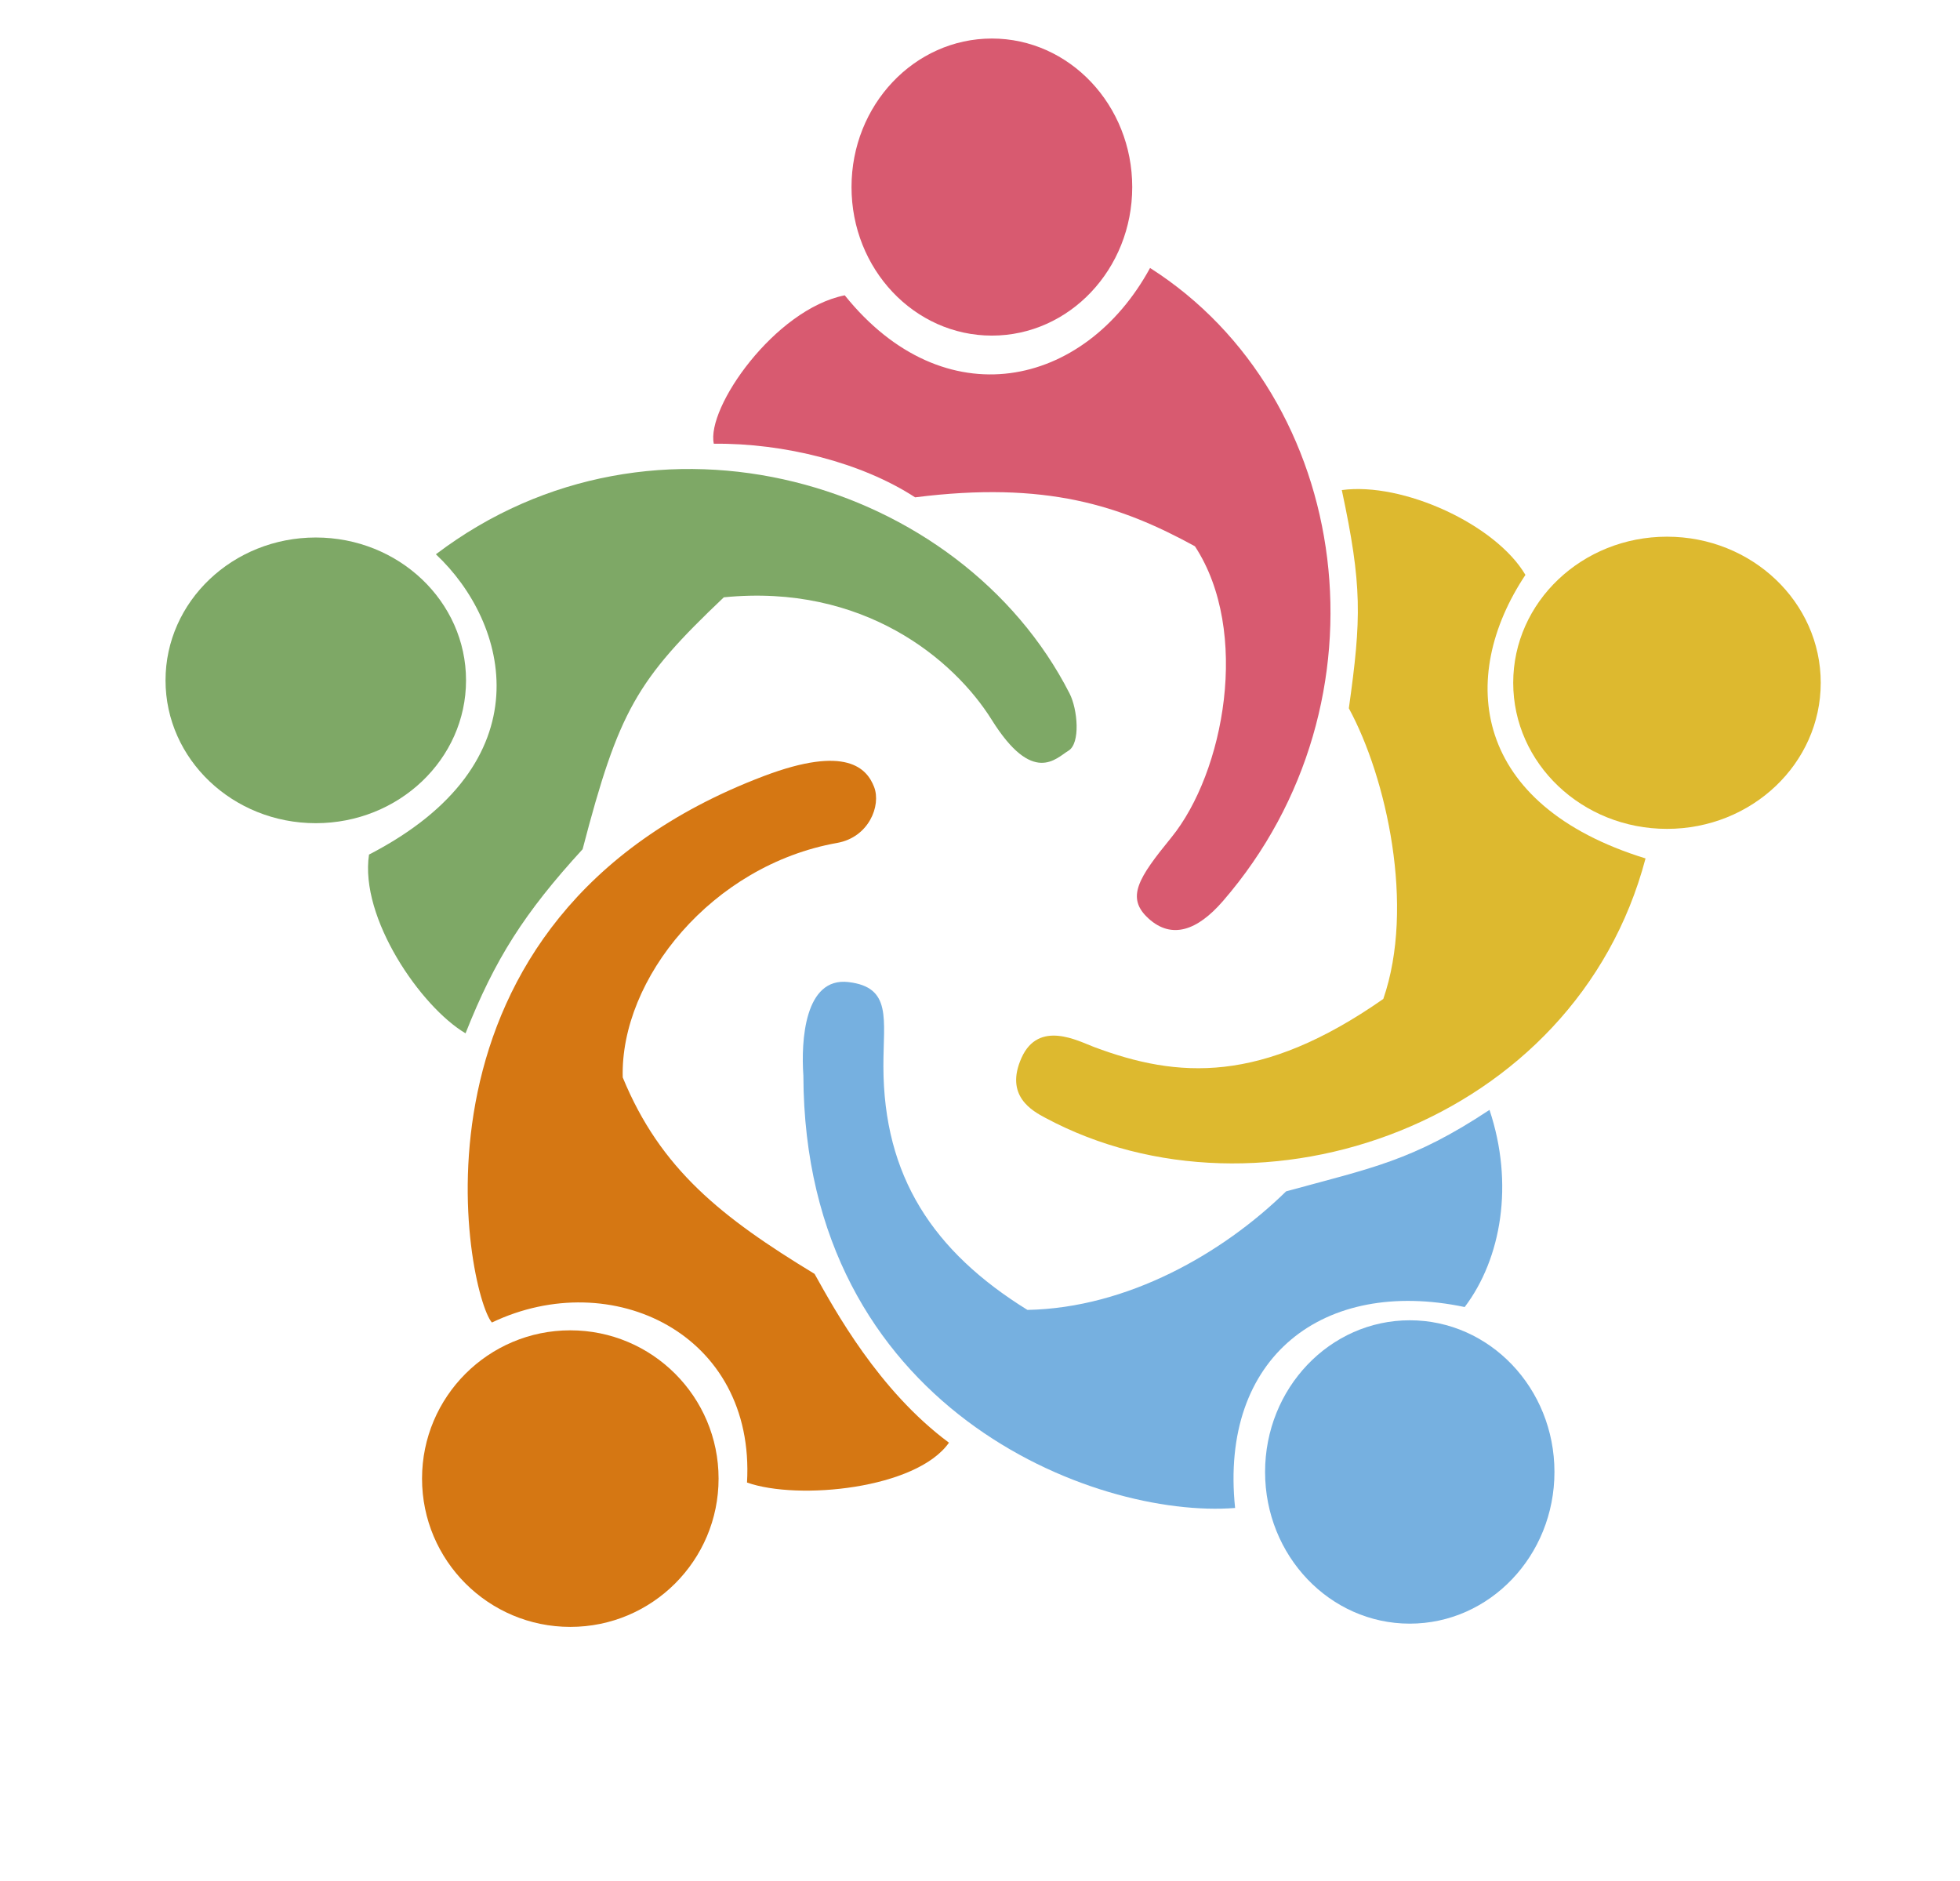
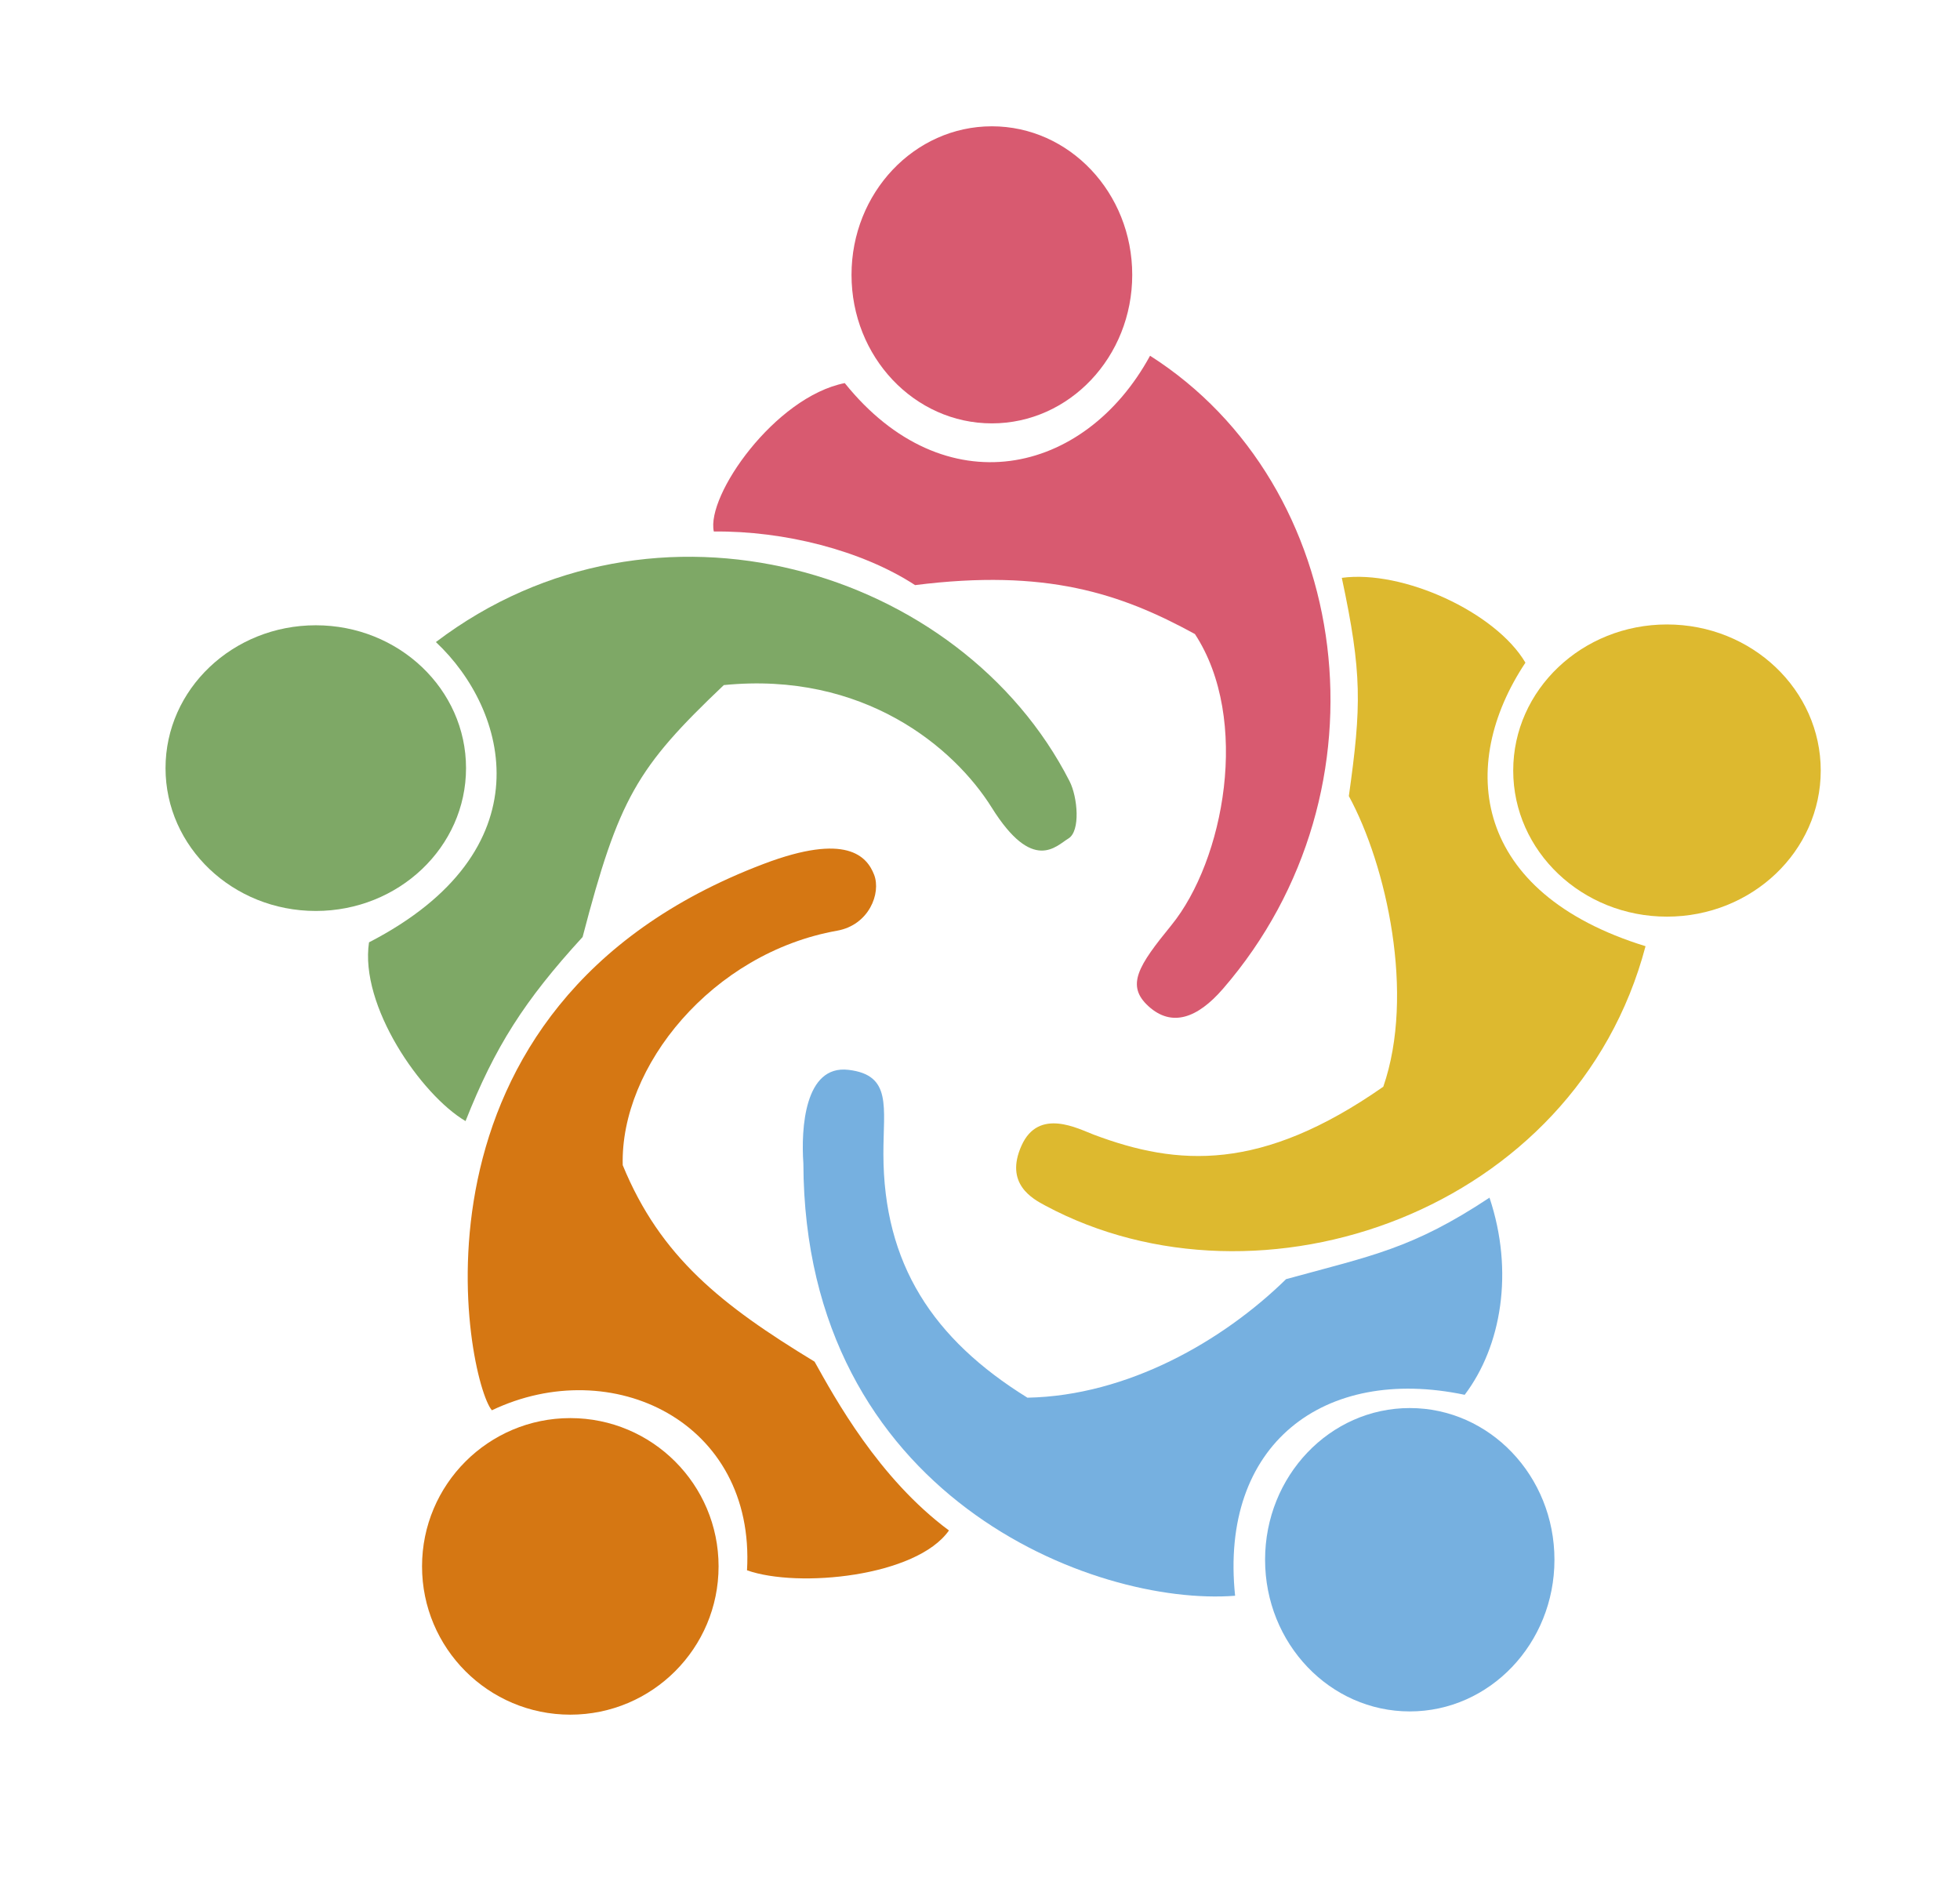
- <svg xmlns="http://www.w3.org/2000/svg" width="132.02mm" height="126.675mm" viewBox="0 70 150 150" version="1.1" id="svg1" xml:space="preserve">
+ <svg xmlns="http://www.w3.org/2000/svg" width="132.02mm" height="126.675mm" viewBox="0 63 150 150" version="1.1" id="svg1" xml:space="preserve">
  <path style="fill:#76b0e0;fill-opacity:1" d="m 60.912,155.784 c -0.195,-2.796 0.1,-7.873 3.595,-7.462 3.494,0.411 2.783,2.959 2.788,6.714 0.013,8.766 3.944,14.76 11.488,19.432 7.988,-0.153 15.585,-4.515 20.632,-9.455 6.832,-1.873 10.067,-2.418 16.222,-6.497 1.969,5.891 0.953,11.853 -1.978,15.723 -11.254,-2.363 -19.569,3.953 -18.312,16.025 -11.224,0.88 -34.347,-7.922 -34.435,-34.479 z" />
  <ellipse style="fill:#76b0e0;fill-opacity:1;stroke-width:0.265" ry="12.097" rx="11.54" cy="187.392" cx="109.278" />
  <path style="fill:#7ea866;fill-opacity:1" d="m 26.269,138.153 c 14.158,-7.304 11.13,-18.514 5.333,-23.947 17.463,-13.253 41.894,-5.854 50.543,11.102 0.643,1.26 0.884,3.978 -0.094,4.565 -0.978,0.588 -2.824,2.8 -6.117,-2.469 -3.001,-4.801 -10.217,-10.879 -21.367,-9.767 -6.95,6.601 -8.374,9.029 -11.263,20.091 -4.652,5.08 -6.988,8.75 -9.337,14.681 -3.562,-2.106 -8.462,-9.2 -7.699,-14.256 z" />
  <ellipse style="fill:#7ea866;fill-opacity:1;stroke-width:0.271" cx="22.022" cy="124.259" rx="11.984" ry="11.392" />
  <path style="fill:#d57713;fill-opacity:1" d="m 56.417,188.235 c 0.677,-11.873 -10.803,-17.319 -20.348,-12.762 -1.986,-2.288 -8.281,-32.224 21.692,-43.581 6.586,-2.496 8.222,-0.608 8.794,0.872 0.572,1.481 -0.419,4.01 -2.946,4.46 -9.99,1.778 -17.314,10.839 -17.105,18.701 3.013,7.334 7.898,11.172 15.301,15.67 1.613,2.883 5.096,9.292 10.719,13.462 -2.585,3.688 -12.027,4.62 -16.107,3.178 z" />
  <ellipse style="fill:#d57713;fill-opacity:1;stroke-width:0.265" ry="11.826" rx="11.826" cy="187.922" cx="42.323" />
  <path style="fill:#ddb92f;fill-opacity:1" d="m 80.226,159.158 c -1.032,-0.552 -3.284,-1.745 -1.913,-4.797 1.371,-3.052 4.531,-1.33 5.783,-0.861 6.684,2.507 13.331,2.974 23.071,-3.832 2.548,-7.364 0.256,-17.66 -2.748,-23.18 1.011,-7.197 1.066,-9.785 -0.561,-17.404 4.869,-0.657 12.273,2.738 14.645,6.765 -5.459,8.208 -4.219,18.356 9.58,22.612 -5.599,21.21 -30.747,29.854 -47.857,20.697 z m 50.834,-46.079 c -121.179,-40.026 -121.179,-40.026 0,0 z" />
  <ellipse style="fill:#ddb92f;fill-opacity:1;stroke-width:0.257" ry="11.651" rx="12.264" cy="124.453" cx="129.793" />
  <path style="fill:#d85a70;fill-opacity:1" d="m 88.447,143.257 c -1.84,-1.664 -0.816,-3.24 1.806,-6.456 4.224,-5.183 6.338,-16.439 1.89,-23.234 -5.937,-3.252 -11.882,-5.223 -22.319,-3.903 -4.271,-2.779 -10.447,-4.336 -16.055,-4.275 -0.621,-2.861 4.865,-10.726 10.443,-11.837 7.93,9.863 19.123,7.413 24.352,-2.181 16.192,10.314 19.548,34.624 5.819,50.484 -2.06,2.38 -4.096,3.067 -5.936,1.403 z" />
  <ellipse style="fill:#d85a70;fill-opacity:1;stroke-width:0.265" cx="75.947" cy="84.919" rx="11.195" ry="11.846" />
</svg>
